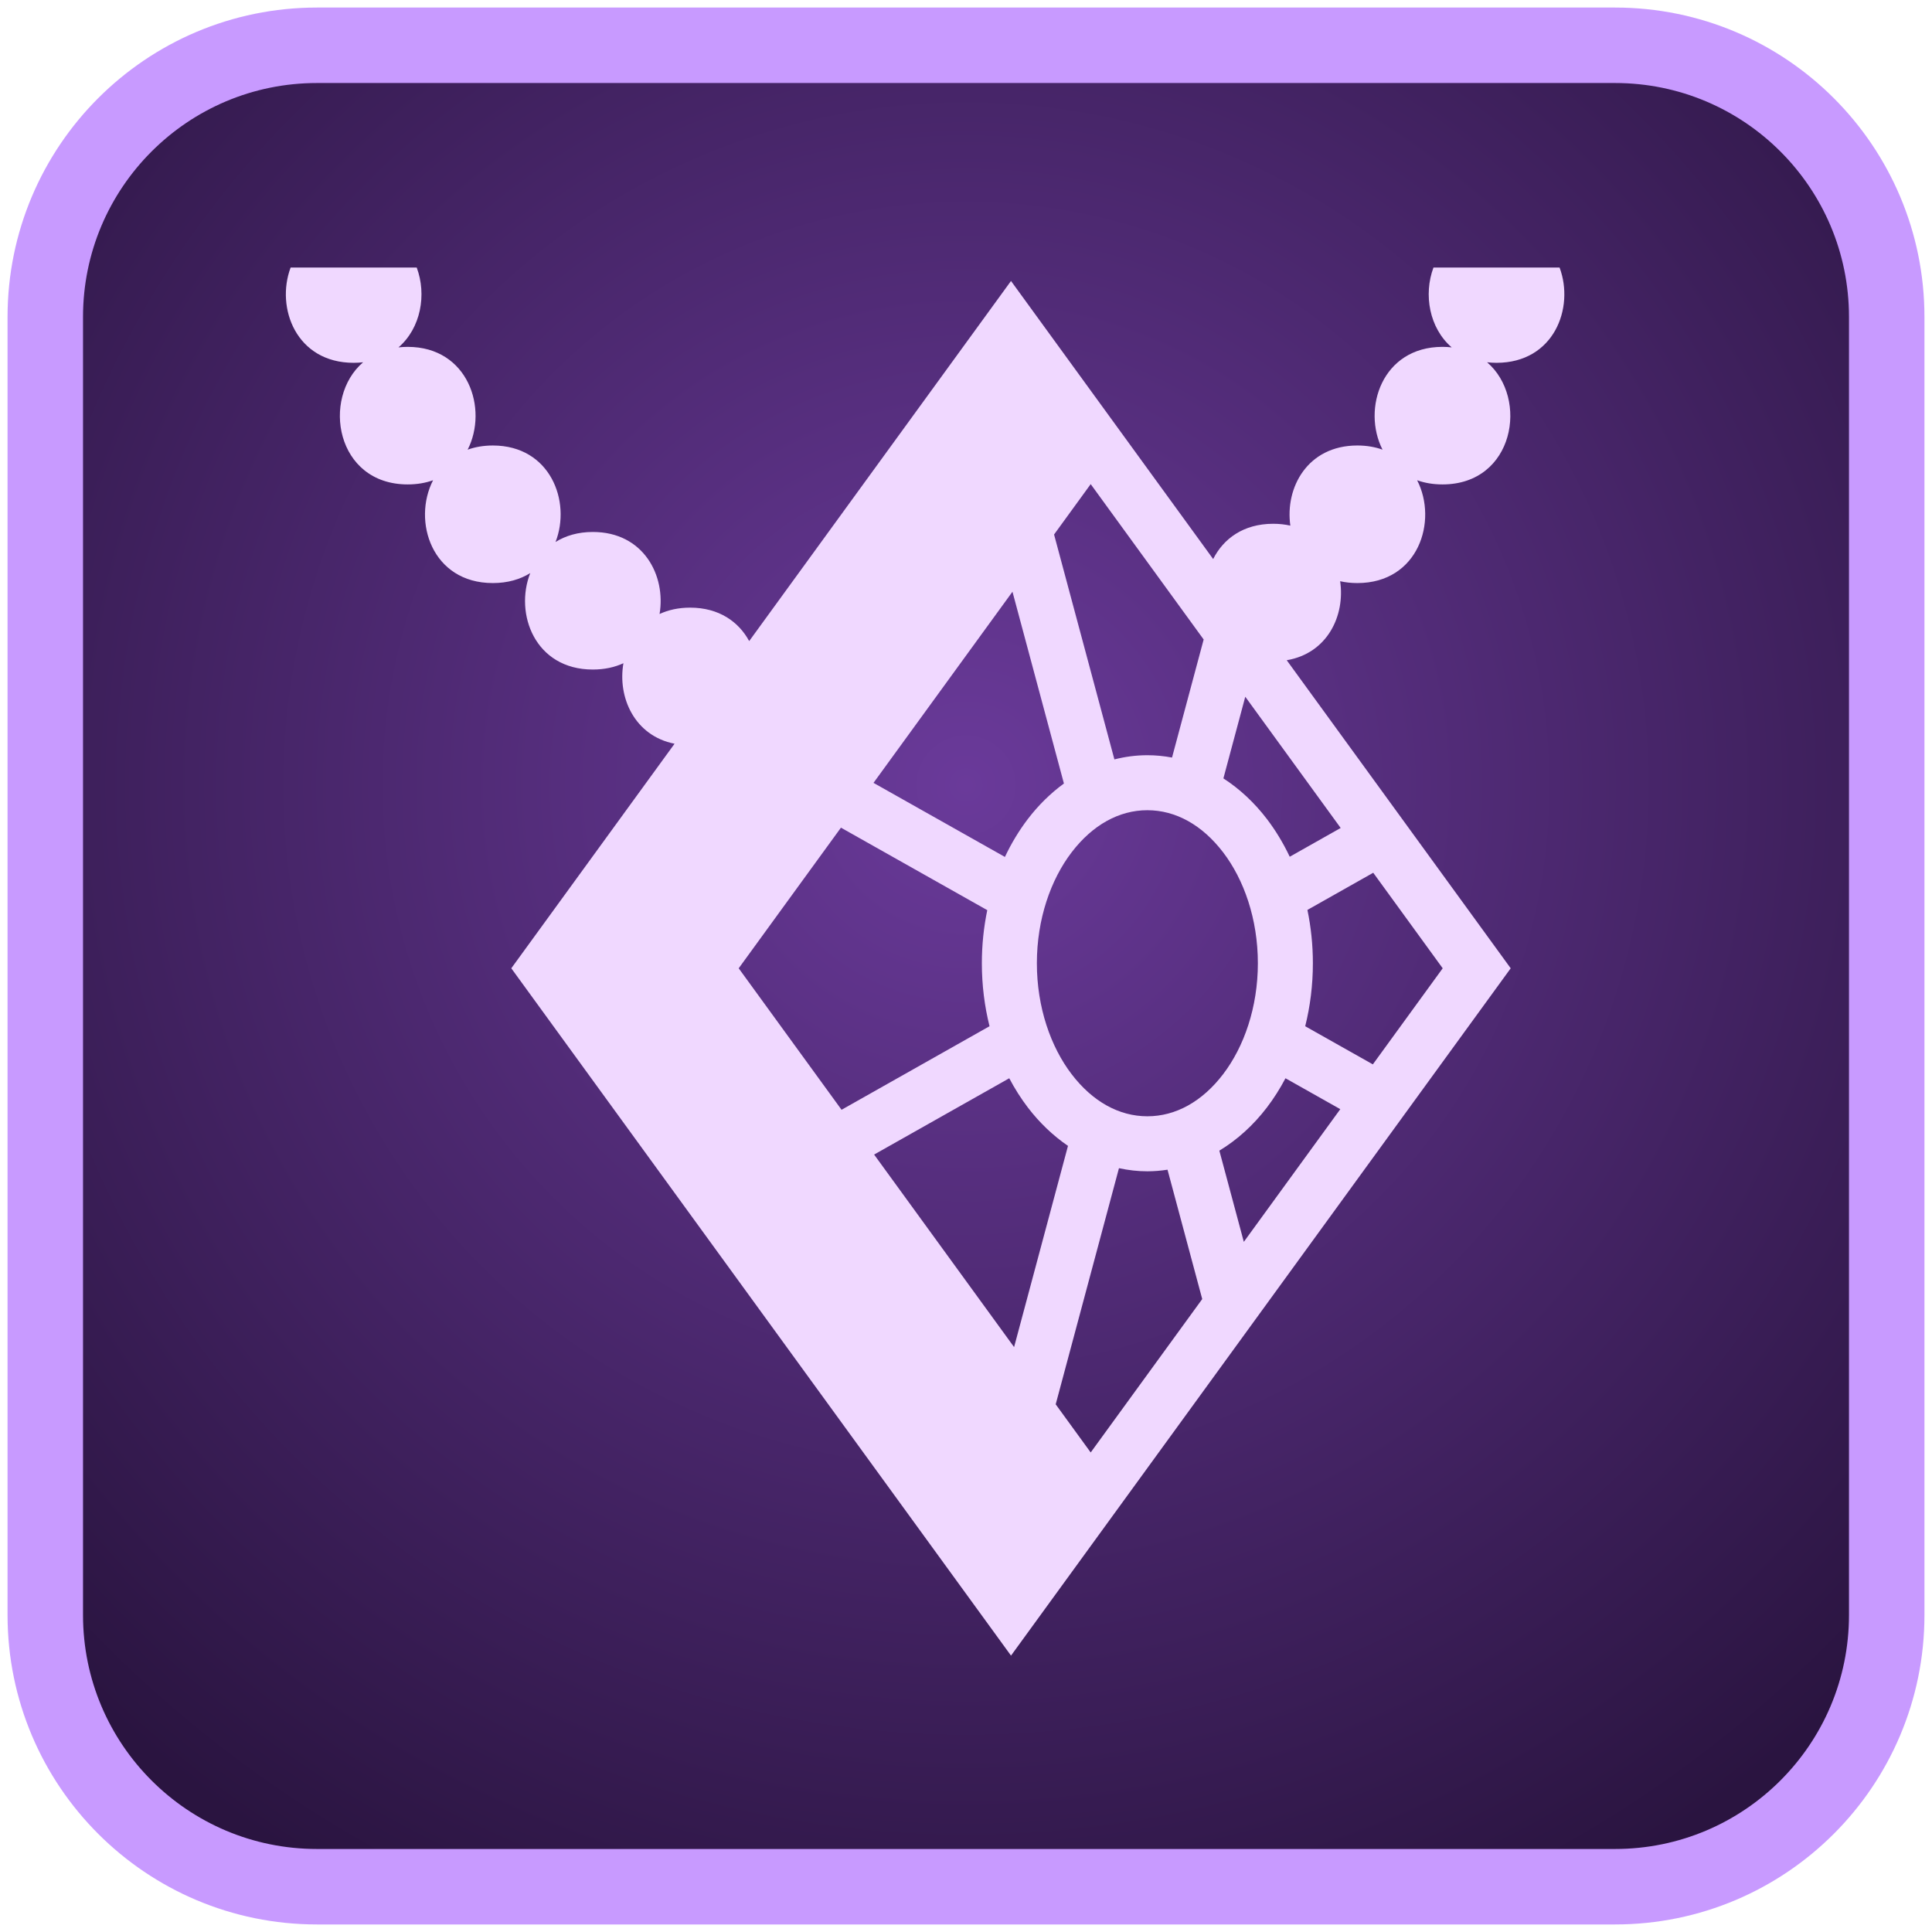
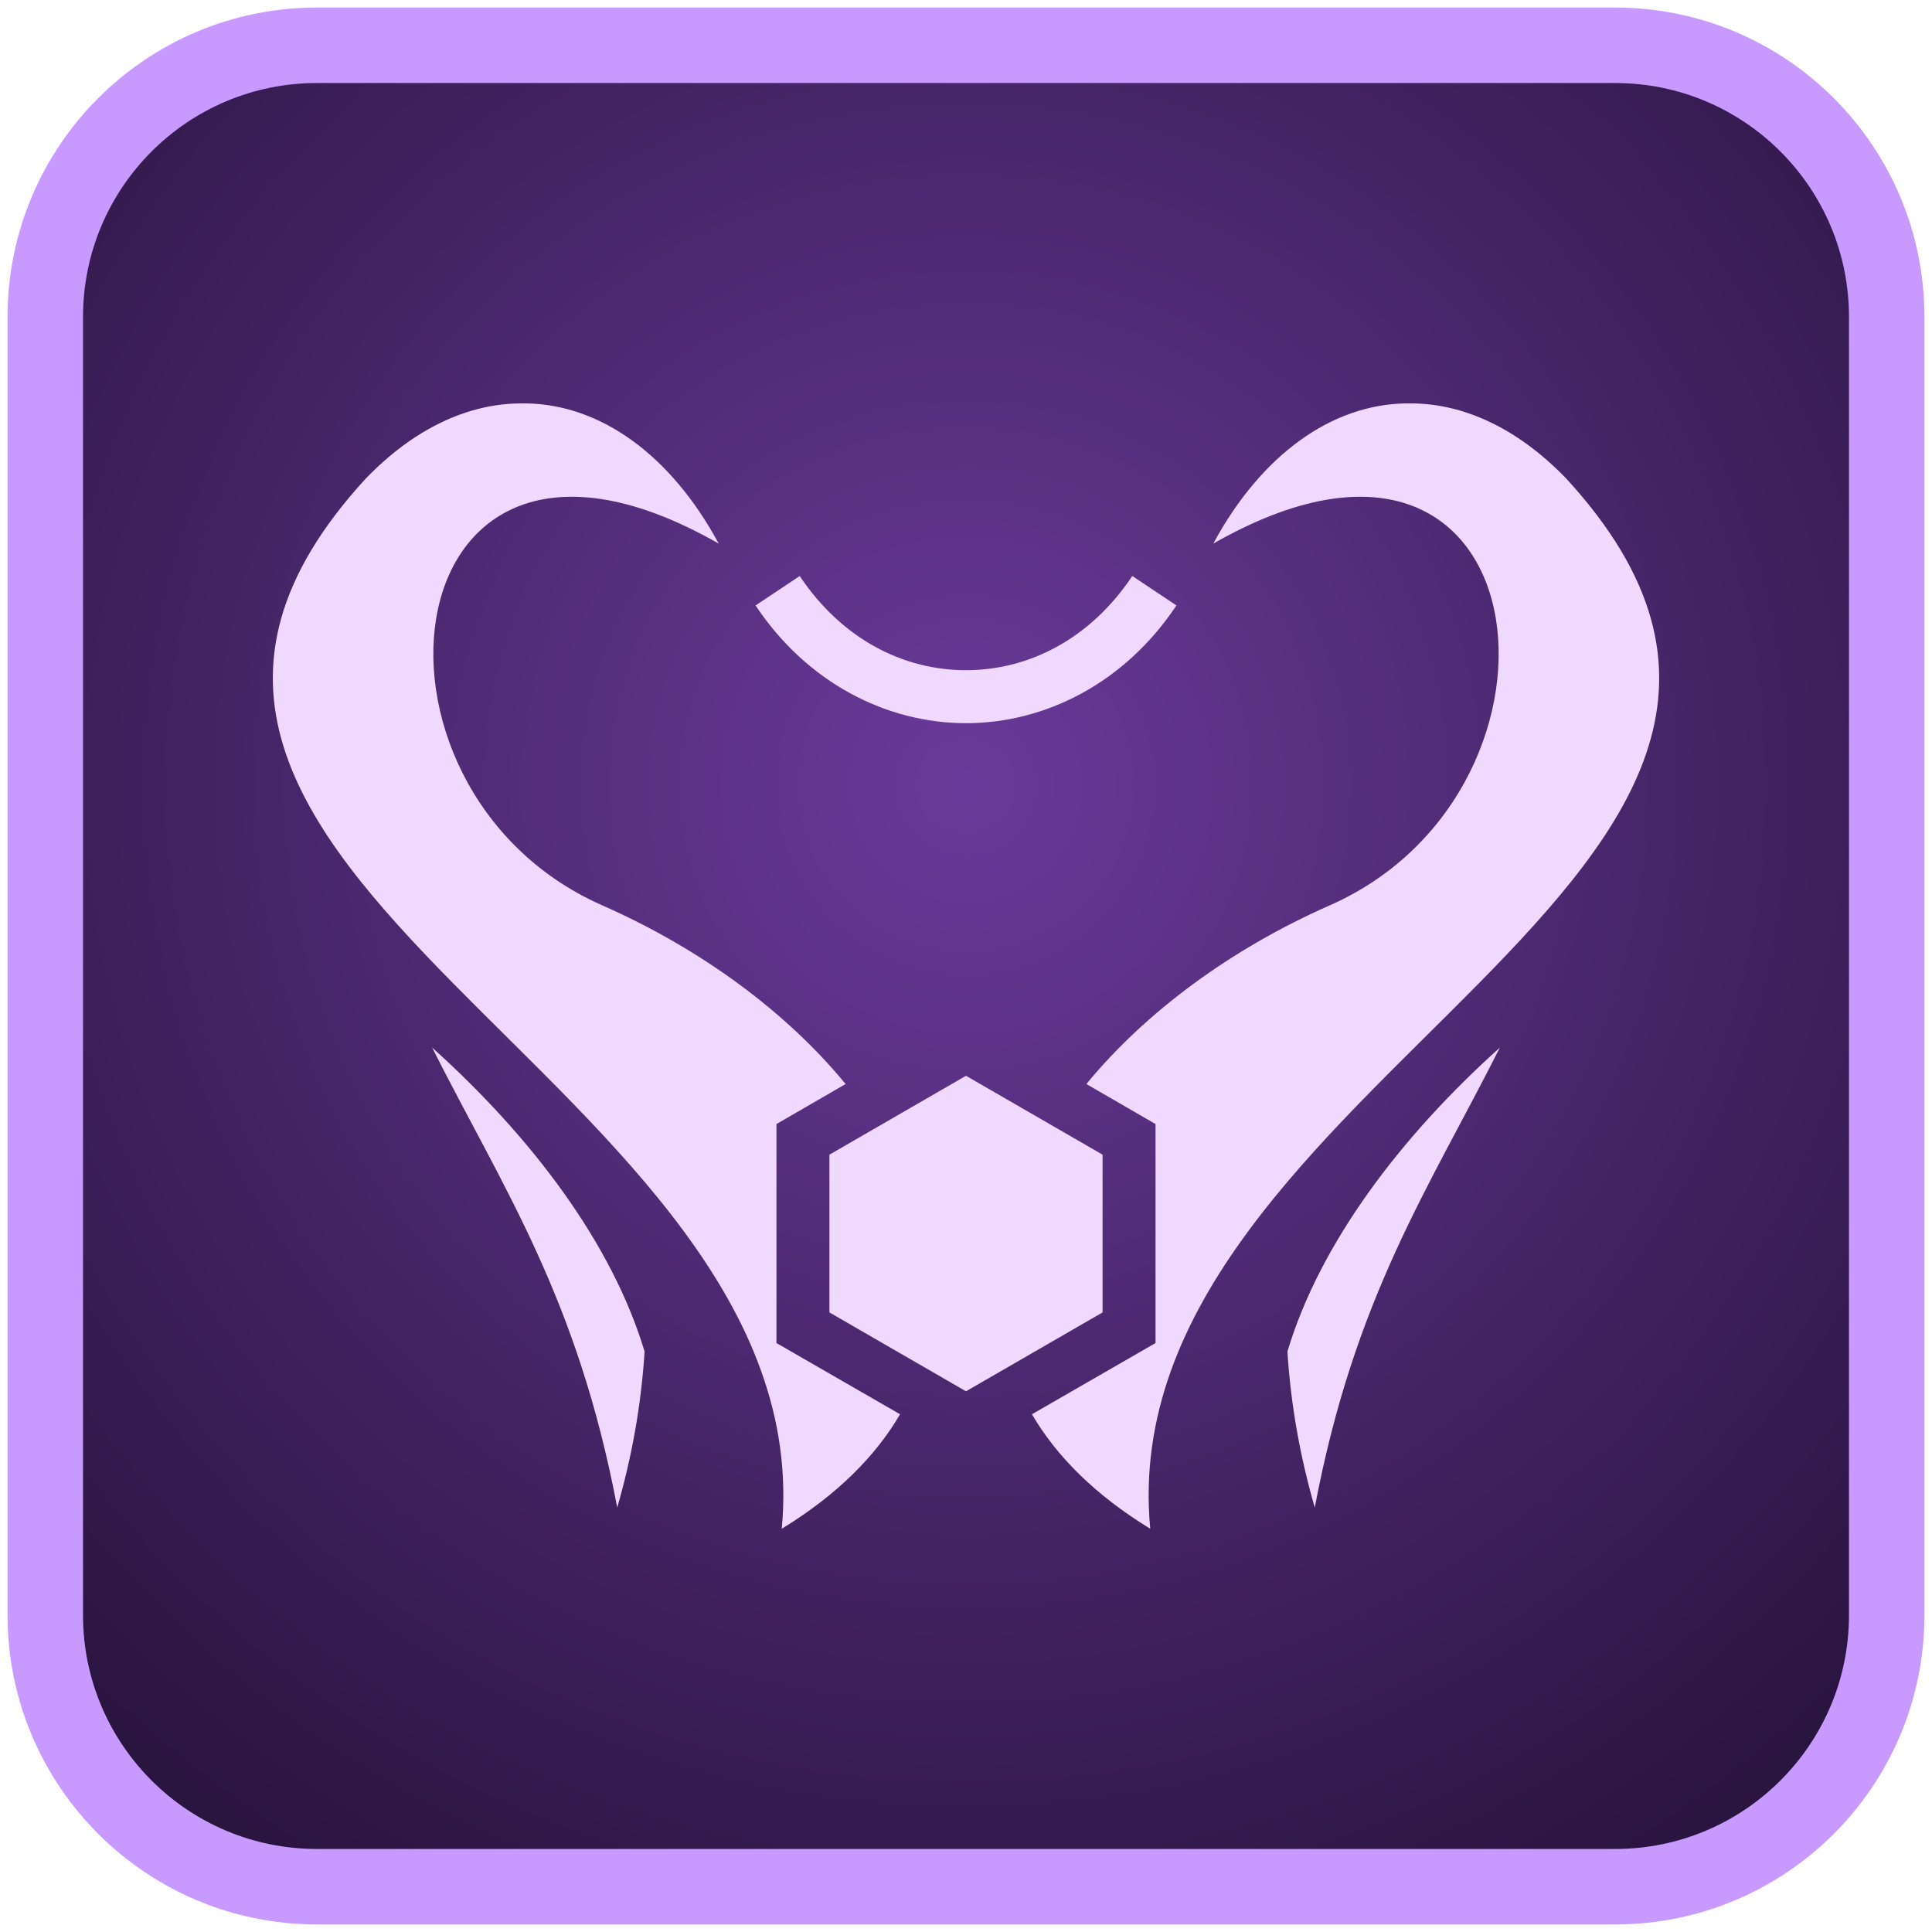
<svg xmlns="http://www.w3.org/2000/svg" viewBox="0 0 512 512">
  <defs>
    <radialGradient id="g" cx="50%" cy="40%" r="70%">
      <stop offset="0" stop-color="#6a3a9a" />
      <stop offset="1" stop-color="#2a1440" />
    </radialGradient>
  </defs>
  <rect x="12" y="12" width="488" height="488" rx="72" fill="url(#g)" stroke="#c89aff" stroke-width="20" />
  <g transform="translate(56.32 56.32) scale(0.78)" fill="#f0d8ff">
-     <path d="M26.537 18.69c-5.14 13.737 1.93 32.374 21.42 32.374 1.11 0 2.175-.07 3.205-.185-14.21 12.198-9.28 41.503 15.158 41.503 3.21 0 6.075-.513 8.612-1.418-7.113 13.846-.416 34.93 20.31 34.93 5.08 0 9.312-1.273 12.71-3.39-5.43 13.773 1.582 32.77 21.26 32.77 3.985 0 7.446-.785 10.395-2.142-2.018 11.57 3.74 24.662 17.375 27.35l-55.47 76.296 169.78 233.525L441.067 256.78 364.97 152.11c13.87-2.34 19.88-15.235 18.147-26.84 1.81.403 3.756.625 5.852.625 20.725 0 27.42-21.084 20.307-34.93 2.537.905 5.403 1.418 8.612 1.418 24.436 0 29.365-29.305 15.157-41.504 1.03.115 2.095.184 3.205.184 19.49 0 26.56-18.637 21.42-32.375h-42.84c-3.445 9.207-1.397 20.607 6.19 27.13-1.007-.113-2.05-.175-3.133-.175-20.563 0-27.425 21.08-20.367 34.925-2.524-.904-5.373-1.414-8.554-1.414-17 0-24.62 14.408-22.767 27.225-1.804-.404-3.745-.628-5.832-.628-10.137 0-16.94 5.126-20.39 11.982L298.366 60.5 271.29 23.256l-7.558 10.394-81.398 111.96c-3.543-6.543-10.237-11.366-20.068-11.366-3.973 0-7.43.792-10.38 2.162 2.21-12.973-5.388-27.87-22.673-27.87-5.053 0-9.275 1.28-12.67 3.405 5.38-13.772-1.77-32.784-21.3-32.784-3.184 0-6.034.51-8.56 1.416 7.06-13.846.2-34.927-20.363-34.927-1.084 0-2.126.062-3.134.175 7.588-6.523 9.636-17.923 6.19-27.13h-42.84zm271.83 73.59l38.38 52.788L326 185.18c-2.728-.513-5.523-.795-8.377-.795-3.85 0-7.593.504-11.203 1.422l-20.498-76.41 12.445-17.118zm-26.578 36.558l17.48 65.16c-4.572 3.337-8.695 7.403-12.225 12.022-3.006 3.932-5.625 8.27-7.824 12.927l-44.646-25.168 47.215-64.942zm79.095 35.68l32.416 44.587-17.308 9.772c-2.192-4.632-4.8-8.947-7.79-12.86-4.17-5.453-9.16-10.144-14.75-13.76l7.433-27.74zm-33.262 38.554c9.644 0 18.64 5.02 25.73 14.297 7.092 9.277 11.81 22.688 11.81 37.696 0 15.01-4.72 28.42-11.81 37.7-7.094 9.278-16.086 14.296-25.73 14.296-9.644 0-18.638-5.018-25.73-14.296-7.092-9.28-11.813-22.69-11.813-37.7 0-15.007 4.72-28.42 11.813-37.697 7.092-9.28 16.086-14.298 25.73-14.298zm-104.11 5.924l49.716 28.03c-1.198 5.775-1.84 11.817-1.84 18.04 0 7.44.913 14.623 2.606 21.395L213.72 304.85l-34.947-48.07 34.74-47.782zm180.85 15.324l23.598 32.46-23.73 32.642-22.982-12.955c1.694-6.774 2.606-13.958 2.606-21.4 0-6.252-.647-12.32-1.854-18.12l22.363-12.627zm-123.666 69.82c1.87 3.546 3.988 6.888 6.348 9.975 3.883 5.08 8.48 9.495 13.607 13l-18.314 68.36-47.555-65.41 45.914-25.924zm93.85.003l18.62 10.498-32.774 45.08-8.313-30.988c6.148-3.716 11.614-8.72 16.12-14.617 2.36-3.087 4.478-6.428 6.347-9.972zm-56.576 30.55c3.13.682 6.352 1.06 9.653 1.06 2.323 0 4.604-.2 6.846-.542l11.79 43.948-37.893 52.12-11.89-16.356 21.494-80.23z" />
+     <path d="M405.3 64.85h2.4c17.6.2 35.8 8.5 52.2 25.5C583.4 224.7 304.2 294.7 318.6 447.2c-18.8-11.5-31.9-24.7-40.2-38.9l42-24.2v-74.4l-23.5-13.6c19.9-24.2 48.8-45.8 82.9-60.8C469.3 195.6 452 48.46 340 112.5c16.5-30.46 40.3-47.18 65.3-47.65zm-298.6 0c25 .47 48.8 17.19 65.3 47.65-112-64.04-129.3 83.1-39.8 122.8 34.1 15 63 36.6 82.9 60.8l-23.5 13.6v74.4l42 24.2c-8.3 14.2-21.4 27.4-40.2 38.9C207.8 294.7-71.4 224.7 52.1 90.36c16.4-17 34.6-25.3 52.2-25.5h2.4zm205.8 58.65l15 10c-17.5 26.3-44.5 40-71.5 40s-54-13.7-71.5-40l15-10c14.5 21.7 35.5 32 56.5 32s42-10.3 56.5-32zm124.9 160.2c-24.1 47.8-49.4 84.8-62.9 156.3-4.8-16.6-8.1-34.2-9.3-53 11.1-37 38.7-73.2 72.2-103.3zm-362.8 0c33.5 30.1 61.1 66.3 72.2 103.3-1.2 18.8-4.5 36.4-9.3 53-13.5-71.5-38.8-108.5-62.9-156.3zm181.4 9.6l46.4 26.8v53.6L256 400.5l-46.4-26.8v-53.6z" />
  </g>
</svg>
